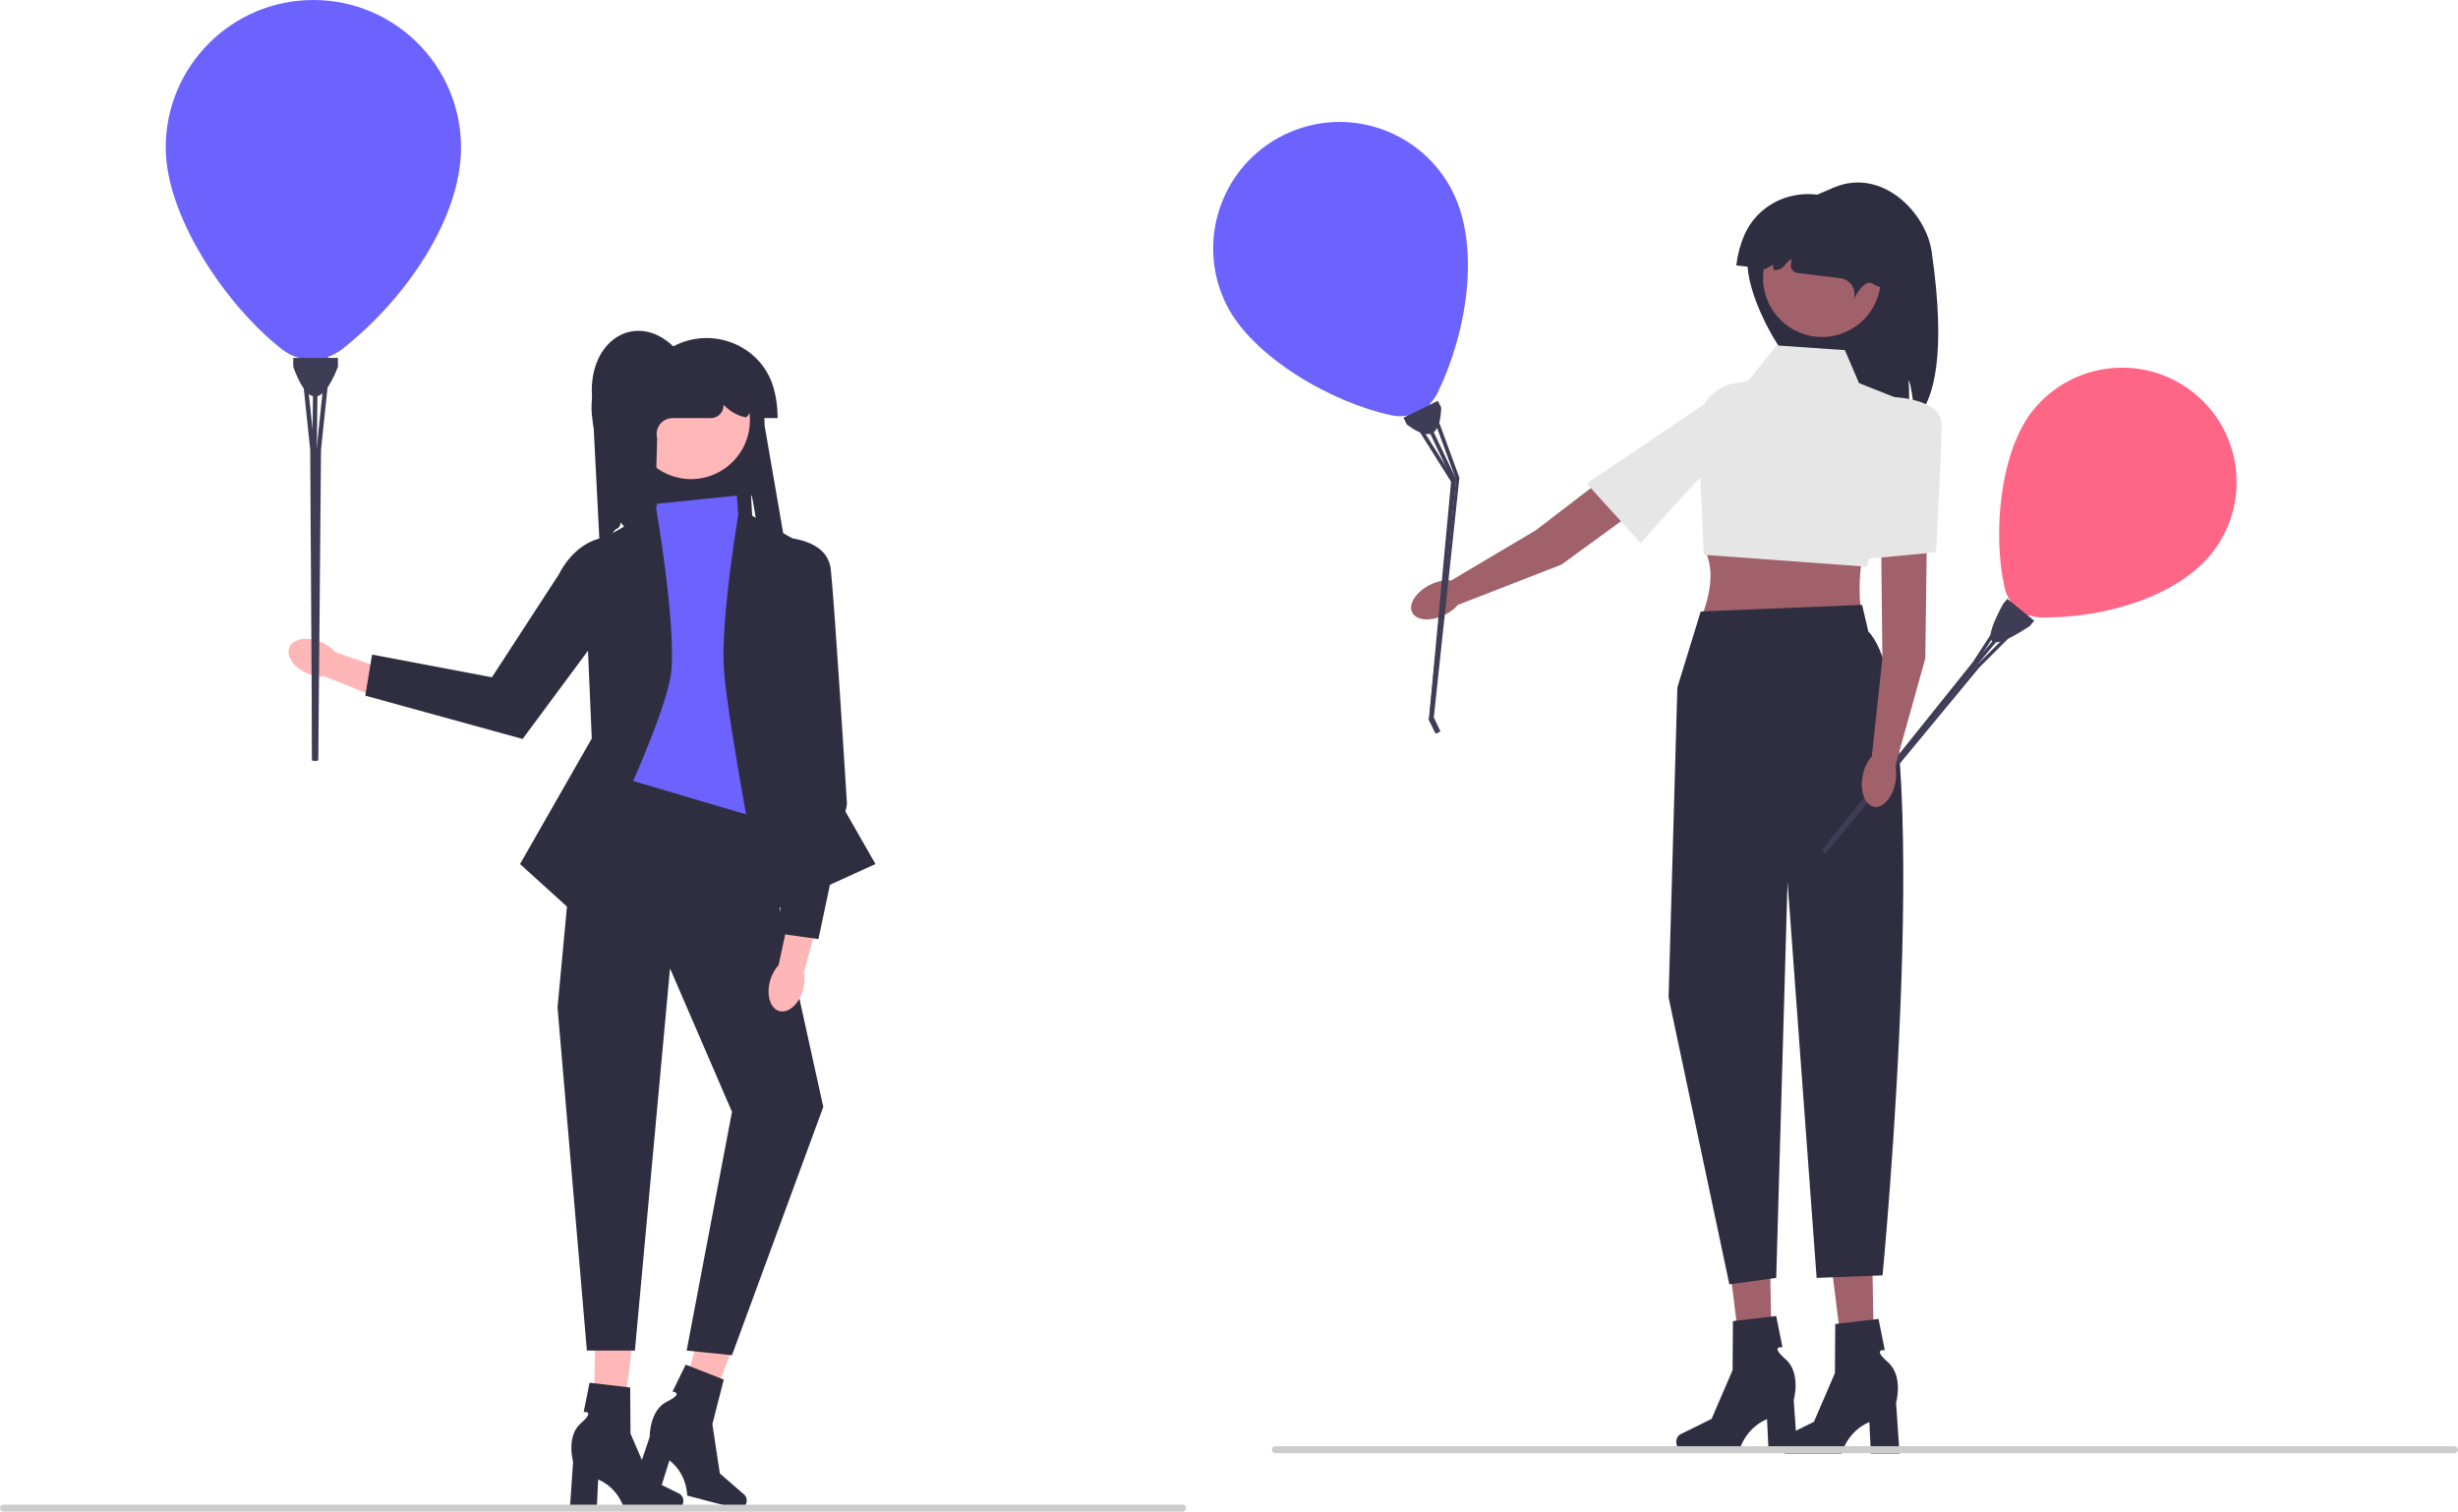
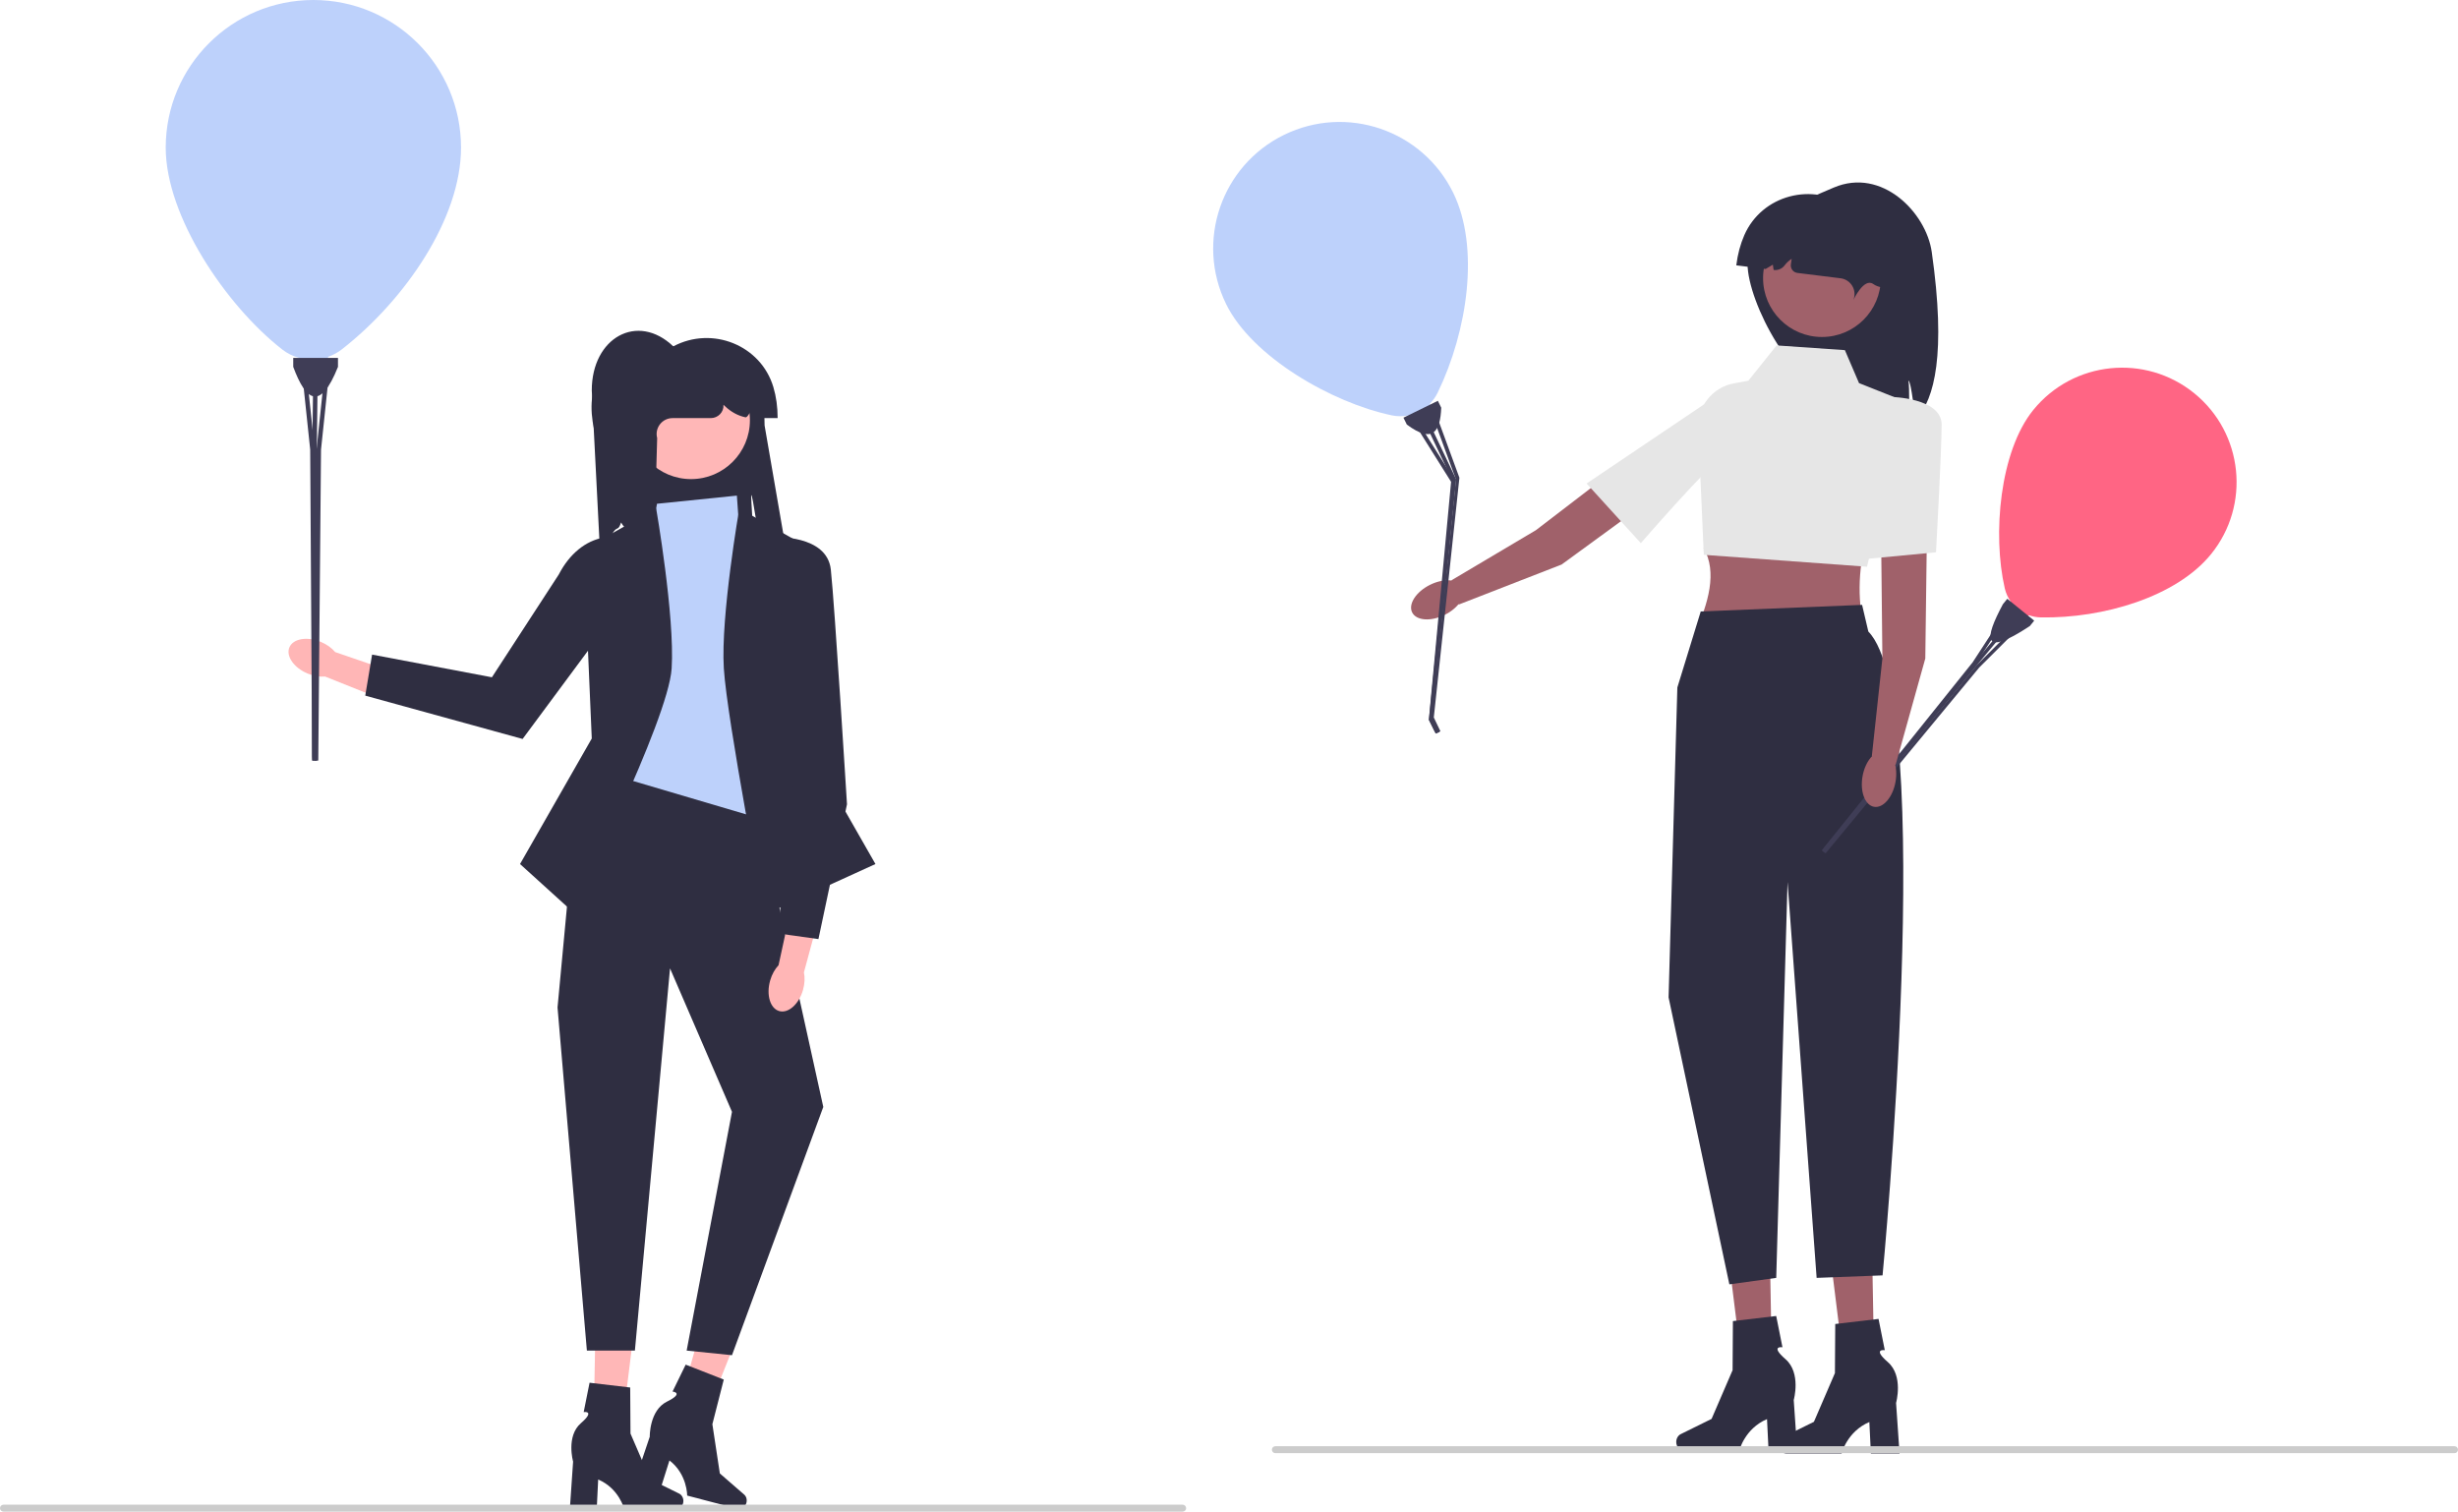
- <svg xmlns="http://www.w3.org/2000/svg" id="a" width="840.67" height="517.058" viewBox="0 0 840.67 517.058" class="injected-svg ClassicGrid__ImageFile-sc-td9pmq-4 fNAcXv grid_media">
+ <svg xmlns="http://www.w3.org/2000/svg" width="840.67" height="517.058" viewBox="0 0 840.67 517.058">
  <path d="M268.192,184.276l-5.331,1.695c-.067-.29-.145-.58-.234-.87-.691-2.225-1.004,1.773-2.799,.29,.128,1.918-2.632-17.799-2.9-15.903-.112,.797,.853,14.007,.669,14.788l-41.397,.396c.234-3.987-1.89-2.453-3.769-5.972-1.11,3.307-1.282,.909-3.039,3.903-.736,1.266-1.522,2.481-2.37,3.669-.407,.586-.836,1.16-1.277,1.729l-.563,.178-2.788-54.646c0-18.016,15.613-26.765,27.881-15.056,6.518,6.222,22.461-1.924,26.135,3.976,3.669,5.905,5.091,14.057,5.091,23.068l6.691,38.754Z" fill="#2f2e41" />
  <g>
    <polygon points="202.911 494.667 211.892 494.879 216.898 454.53 203.644 454.217 202.911 494.667" fill="#ffb7b7" />
    <path d="M233.724,513.404h0c0,1.517-1.077,2.747-2.405,2.747h-17.827s-1.754-7.052-8.907-10.087l-.494,10.087h-9.196l1.114-16.219s-2.46-8.677,2.649-13.113c5.109-4.435,.971-3.818,.971-3.818l2.01-10.038,13.896,1.634,.102,15.758,6.744,15.641,9.892,4.886c.88,.435,1.45,1.426,1.45,2.521l0,0Z" fill="#2f2e41" />
  </g>
  <g>
    <polygon points="230.235 488.092 238.868 490.576 253.949 452.818 241.209 449.152 230.235 488.092" fill="#ffb7b7" />
    <path d="M255.285,514.035h0c-.385,1.468-1.739,2.384-3.023,2.047l-17.243-4.524s.093-7.266-6.056-12.017l-3.037,9.631-8.895-2.334,5.193-15.405s-.178-9.017,5.89-12.011c6.067-2.994,1.908-3.447,1.908-3.447l4.491-9.2,13.027,5.107-3.9,15.268,2.554,16.84,8.328,7.236c.741,.644,1.041,1.747,.763,2.807l0,0Z" fill="#2f2e41" />
  </g>
-   <polygon points="252.021 169.523 224.698 172.311 207.412 271.566 259.827 279.93 252.021 169.523" fill="#6c63ff" />
+   <polygon points="252.021 169.523 224.698 172.311 207.412 271.566 259.827 279.93 252.021 169.523" fill="#bdd1fb" />
  <path d="M199.605,187.924l2.788,64.683-24.535,42.936,17.844,16.171s32.899-65.241,34.014-83.084c1.115-17.844-5.299-54.709-5.299-54.709l-24.812,14.003Z" fill="#2f2e41" />
  <path d="M277.671,187.924l-2.788,64.683,24.535,42.936-37.918,17.286s-12.825-66.356-13.94-84.199c-1.115-17.844,5.299-54.709,5.299-54.709l24.812,14.003Z" fill="#2f2e41" />
  <polygon points="210.758 265.432 197.933 267.105 190.684 344.613 200.721 461.966 217.142 461.966 229.159 331.23 250.348 380.3 234.845 461.966 250.348 463.547 281.574 378.628 259.827 279.93 210.758 265.432" fill="#2f2e41" />
  <path d="M263.393,335.404c.607-2.136,1.646-3.959,2.883-5.259l4.494-20.718,9.796,2.427-5.613,20.755c.369,1.756,.295,3.852-.311,5.989-1.386,4.881-5.027,8.122-8.133,7.24-3.106-.882-4.5-5.554-3.114-10.434h0Z" fill="#ffb6b6" />
  <path d="M264.748,183.734s18.086-.921,19.403,11.072c1.317,11.993,5.53,80.3,5.53,80.3l-9.766,46.105-13.926-1.935,6.154-58.687-7.395-76.855Z" fill="#2f2e41" />
  <path d="M109.735,219.559c2.059,.854,3.753,2.103,4.905,3.487l20.124,6.899-3.563,9.48-20.03-8.019c-1.793,.163-3.874-.156-5.933-1.01-4.703-1.951-7.508-5.959-6.267-8.952,1.242-2.993,6.061-3.837,10.763-1.885h0Z" fill="#ffb6b6" />
  <path d="M224.648,190.791l0,0-45.91,61.971-53.816-14.819,2.34-14.039,40.979,7.761,22.862-35.146c7.465-14.43,22.178-17.336,33.545-5.728Z" fill="#2f2e41" />
  <circle cx="236.346" cy="143.741" r="20.136" fill="#ffb7b7" />
  <path d="M265.961,143.012h-6.784l-1.843-2.483c-.895,0-1.554,2.387-2.411,2.205-2.613-.556-5.011-1.915-6.976-3.811-.166-.16-.338-.314-.516-.461l.003,.046c.157,2.455-1.868,4.504-4.328,4.504h-13.081c-3.571,0-6.176,3.38-5.267,6.833l-1.176,42.237c0-8.621-38.141-52.639-12.267-70.259,5.99-4.079,10.338-3.346,18.959-3.346h0c13.25-7.067,29.919-.472,34.225,13.914,.964,3.223,1.463,6.786,1.463,10.621Z" fill="#2f2e41" />
  <path d="M655.528,143.152c-.97-1.02-1.65-12.25-2.85-13,.48,1.61,.26,13.62,.19,15.3-10.56,7.2-17.72-11.3-25.19-11.3-13.53,0-30-30.47-30-44s17.044-20.716,29.5-26c16.5-7,31.586,8.601,33.5,22,5,35,.88,50.3-5.15,57Z" fill="#2f2e41" />
  <circle cx="623.133" cy="95.132" r="20.136" fill="#a0616a" />
  <path d="M593.833,90.76l10.035,1.246,2.467-1.477,.274,1.817c1.412,.175,2.845-.372,3.698-1.511,.681-.908,1.519-1.698,2.475-2.308-.127,.662-.224,1.329-.29,1.998-.138,1.396,.841,2.655,2.234,2.828l14.77,1.833c3.544,.44,5.713,4.115,4.385,7.43,0,0,3.588-7.758,6.797-5.465,7,5,27.164-5.588,9.996-20.688-5.442-4.786-9.847-4.594-18.402-5.656h0c-12.279-8.645-29.633-4.154-35.678,9.593-1.354,3.079-2.287,6.554-2.76,10.36Z" fill="#2f2e41" />
  <path d="M638.226,217.205h-58.788c4.927-10.995,7.957-21.467,3.221-29.796l55.566-3.221c-2.777,11.244-3.116,22.28,0,33.018Z" fill="#a0616a" />
  <path d="M630.978,119.762l-23.354-1.611-9.664,12.08-4.899,.891c-7.344,1.335-12.573,7.889-12.245,15.346l1.906,43.313,55.821,4.07,13.374-56.402-16.106-6.412-4.832-11.274Z" fill="#e6e6e6" />
  <g>
    <polygon points="641.129 474.26 631.56 474.486 626.226 431.495 640.348 431.161 641.129 474.26" fill="#a0616a" />
    <path d="M608.299,494.224h0c0,1.617,1.147,2.927,2.562,2.927h18.994s1.869-7.514,9.49-10.747l.526,10.747h9.798l-1.187-17.281s2.621-9.245-2.822-13.971c-5.444-4.726-1.034-4.068-1.034-4.068l-2.141-10.696-14.806,1.741-.109,16.789-7.185,16.665-10.539,5.206c-.938,.463-1.545,1.519-1.545,2.687l-0,0Z" fill="#2f2e41" />
  </g>
  <g>
    <polygon points="606.129 473.26 596.56 473.486 591.226 430.495 605.348 430.161 606.129 473.26" fill="#a0616a" />
    <path d="M573.299,493.224h0c0,1.617,1.147,2.927,2.562,2.927h18.994s1.869-7.514,9.49-10.747l.526,10.747h9.798l-1.187-17.281s2.621-9.245-2.822-13.971c-5.444-4.726-1.034-4.068-1.034-4.068l-2.141-10.696-14.806,1.741-.109,16.789-7.185,16.665-10.539,5.206c-.938,.463-1.545,1.519-1.545,2.687l-0,0Z" fill="#2f2e41" />
  </g>
  <path d="M581.678,209.152l-8,26-3,106,20.789,98.161,16.028-2.211,3.869-135.413,9.949,135.413,22.55-.853s18.814-196.097-4.864-220.23l-2.139-9.12-55.183,2.252Z" fill="#2f2e41" />
  <g>
    <polygon points="567.087 169.021 534.096 193.097 498.872 206.803 496.424 198.486 525.287 181.356 561.135 153.891 567.087 169.021" fill="#a0616a" />
    <ellipse cx="491.598" cy="205.179" rx="9.634" ry="5.72" transform="translate(-39.8764 241.2624) rotate(-26.53829)" fill="#a0616a" />
    <path d="M588.205,134.674s10.249,14.072,2.842,19.607c-7.408,5.535-29.854,31.506-29.854,31.506l-18.552-20.403,45.565-30.71Z" fill="#e6e6e6" />
  </g>
  <g>
-     <path d="M107.178,0c-27.89,0-50.5,22.61-50.5,50.5,0,23.455,20.564,53.999,39.846,69.036,1.733,1.351,3.668,2.292,5.685,2.854l1.894,6.818c.394,1.417,1.684,2.398,3.155,2.398h.24c1.535,0,2.864-1.066,3.197-2.564l1.557-7.005c1.684-.598,3.295-1.467,4.761-2.615,21.579-16.897,40.665-44.673,40.665-68.921C157.678,22.61,135.068,0,107.178,0Z" fill="#6c63ff" />
+     <path d="M107.178,0c-27.89,0-50.5,22.61-50.5,50.5,0,23.455,20.564,53.999,39.846,69.036,1.733,1.351,3.668,2.292,5.685,2.854l1.894,6.818c.394,1.417,1.684,2.398,3.155,2.398h.24c1.535,0,2.864-1.066,3.197-2.564l1.557-7.005c1.684-.598,3.295-1.467,4.761-2.615,21.579-16.897,40.665-44.673,40.665-68.921C157.678,22.61,135.068,0,107.178,0Z" fill="#bdd1fb" />
    <path d="M115.594,125.485c-6.068,15.204-10.949,11.74-15.303,0v-3.061h15.303v3.061Z" fill="#3f3d56" />
    <polygon points="108.708 123.962 108.364 152.816 108.348 153.795 108.279 254.03 108.279 258.682 108.264 260.152 106.726 260.152 106.741 258.759 106.741 254.03 106.818 153.795 106.902 146.886 107.178 123.947 108.708 123.962" fill="#3f3d56" />
    <polygon points="108.432 260.152 106.887 260.152 106.741 258.759 106.711 254.03 106.091 153.795 102.939 123.786 104.461 123.626 106.902 146.886 107.629 153.795 107.935 254.03 107.943 255.507 108.279 258.682 108.432 260.152" fill="#3f3d56" />
    <polygon points="112.947 123.786 109.794 153.795 108.907 254.03 108.853 260.152 107.453 260.152 107.943 255.507 107.95 254.03 108.256 153.795 108.364 152.816 111.424 123.626 112.947 123.786" fill="#3f3d56" />
  </g>
  <g>
    <path d="M750.471,134.518c-16.783-13.625-41.433-11.066-55.059,5.716-11.459,14.114-14.006,42.539-9.75,61.008,.383,1.66,1.087,3.171,2.027,4.495l-2.191,5.028c-.456,1.045-.158,2.266,.727,2.985l.144,.117c.924,.75,2.244,.758,3.176,.019l4.359-3.455c1.305,.463,2.699,.727,4.142,.752,21.24,.374,46.294-7.015,58.14-21.606,13.625-16.783,11.066-41.433-5.716-55.059Z" fill="#ff6584" />
    <path d="M694.232,214.138c-16.529,10.905-15.563,4.396-9.208-7.476l1.495-1.842,9.208,7.476-1.495,1.842Z" fill="#3f3d56" />
    <polygon points="690.832 209.858 676.528 227.052 676.041 227.634 627.031 287.915 624.758 290.714 624.031 291.591 623.106 290.839 623.795 290.009 626.106 287.163 675.12 226.886 678.546 222.77 689.918 209.101 690.832 209.858" fill="#3f3d56" />
    <polygon points="624.133 291.673 623.203 290.918 623.795 290.009 626.087 287.148 674.683 226.531 687.446 206.933 688.441 207.581 678.546 222.77 675.608 227.282 626.824 287.747 626.107 288.639 624.758 290.714 624.133 291.673" fill="#3f3d56" />
    <polygon points="693.468 211.823 676.911 228.34 627.409 288.221 624.386 291.878 623.543 291.194 626.107 288.639 626.833 287.754 675.986 227.589 676.528 227.052 692.631 210.982 693.468 211.823" fill="#3f3d56" />
  </g>
  <g>
-     <path d="M439.139,46.14c-21.446,10.516-30.306,36.426-19.79,57.872,8.844,18.035,36.172,33.768,56.669,38.06,1.842,.386,3.685,.379,5.448,.051l4.027,4.528c.837,.941,2.199,1.209,3.331,.654l.184-.09c1.18-.579,1.8-1.9,1.491-3.177l-1.444-5.973c1.069-1.095,1.98-2.371,2.675-3.806,10.221-21.129,14.425-49.683,5.282-68.328-10.516-21.446-36.426-30.306-57.872-19.79Z" fill="#6c63ff" />
+     <path d="M439.139,46.14c-21.446,10.516-30.306,36.426-19.79,57.872,8.844,18.035,36.172,33.768,56.669,38.06,1.842,.386,3.685,.379,5.448,.051l4.027,4.528c.837,.941,2.199,1.209,3.331,.654l.184-.09c1.18-.579,1.8-1.9,1.491-3.177l-1.444-5.973c1.069-1.095,1.98-2.371,2.675-3.806,10.221-21.129,14.425-49.683,5.282-68.328-10.516-21.446-36.426-30.306-57.872-19.79Z" fill="#bdd1fb" />
    <path d="M492.924,139.455c-.325,8.029-2.766,12.467-11.767,5.77l-1.154-2.353,11.767-5.77,1.154,2.353Z" fill="#3f3d56" />
    <polygon points="487.055 140.881 497.669 163.197 498.027 163.956 489.898 245.643 491.652 249.22 492.194 250.355 491.012 250.935 490.498 249.859 488.715 246.223 496.85 164.533 494.31 159.189 485.873 141.446 487.055 140.881" fill="#3f3d56" />
    <polygon points="492.324 250.292 491.135 250.875 490.498 249.859 488.692 246.234 496.291 164.807 482.553 142.921 483.663 142.223 494.31 159.189 497.474 164.227 489.633 245.773 490.196 246.905 491.652 249.22 492.324 250.292" fill="#3f3d56" />
    <polygon points="490.248 139.147 499.139 163.411 490.38 245.406 492.647 250.133 491.571 250.661 490.196 246.905 489.645 245.767 497.956 163.991 497.669 163.197 489.017 139.598 490.248 139.147" fill="#3f3d56" />
  </g>
  <path d="M0,515.868c0,.66,.53,1.19,1.19,1.19H404.48c.66,0,1.19-.53,1.19-1.19,0-.66-.53-1.19-1.19-1.19H1.19c-.66,0-1.19,.53-1.19,1.19Z" fill="#ccc" />
  <path d="M435,495.868c0,.66,.53,1.19,1.19,1.19h403.29c.66,0,1.19-.53,1.19-1.19,0-.66-.53-1.19-1.19-1.19H436.19c-.66,0-1.19,.53-1.19,1.19Z" fill="#ccc" />
  <polygon points="659.004 184.394 658.48 225.233 648.318 261.638 640.195 258.608 643.802 225.239 643.328 180.082 659.004 184.394" fill="#a0616a" />
  <ellipse cx="642.655" cy="266.484" rx="9.634" ry="5.72" transform="translate(265.3634 851.01) rotate(-79.68097)" fill="#a0616a" />
  <path d="M646.673,135.767s17.407,.24,17.392,9.487-1.924,43.661-1.924,43.661l-27.453,2.606,11.985-55.754Z" fill="#e6e6e6" />
</svg>
